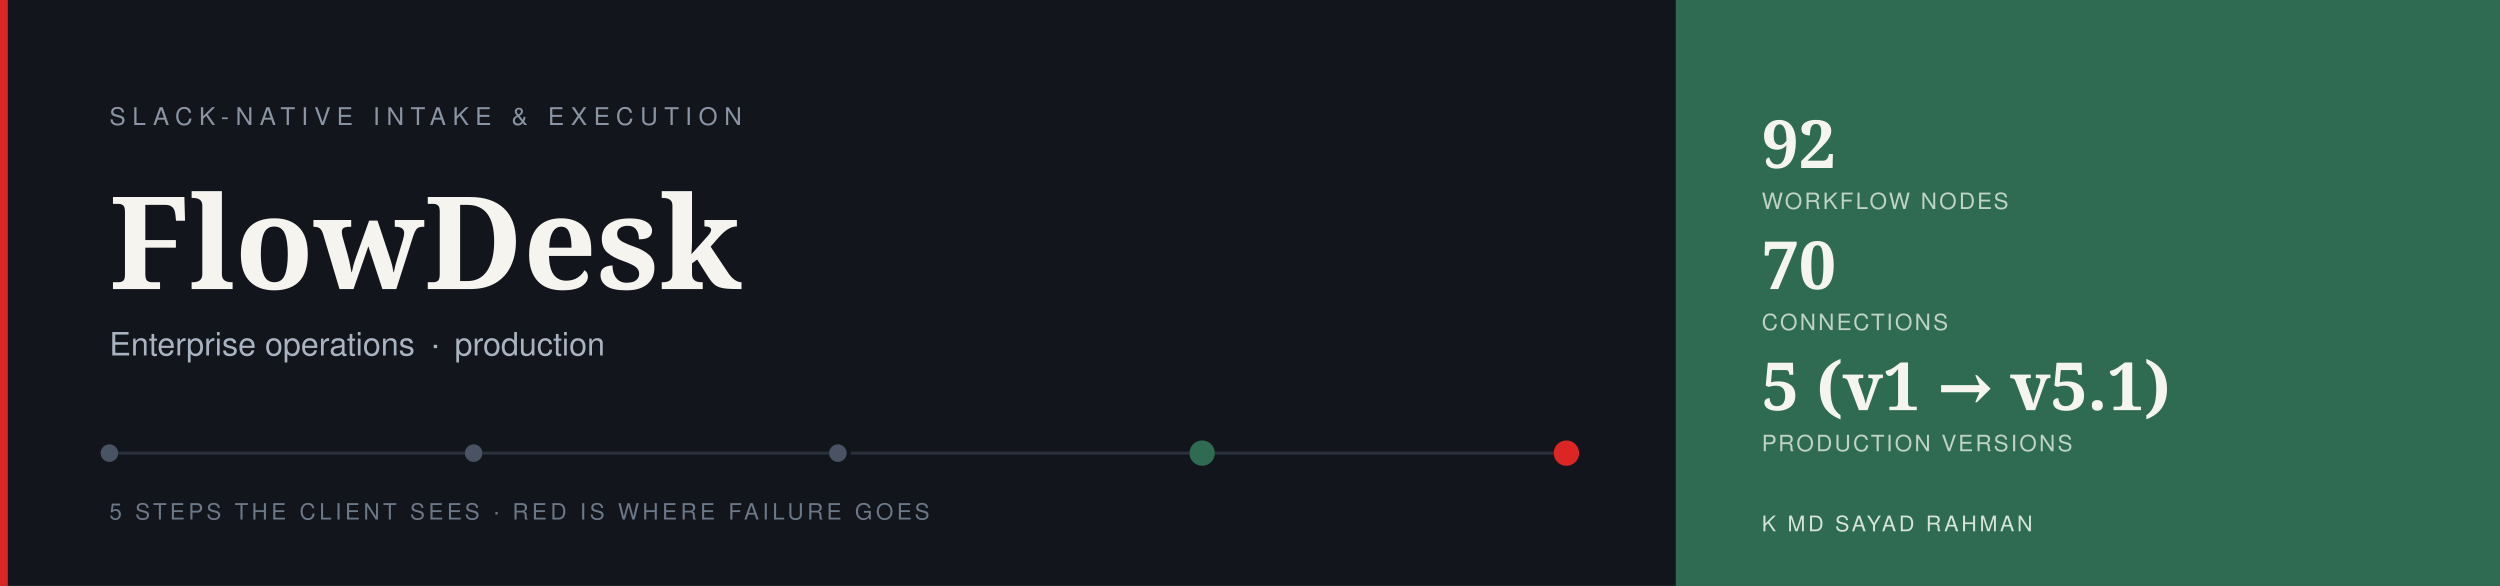
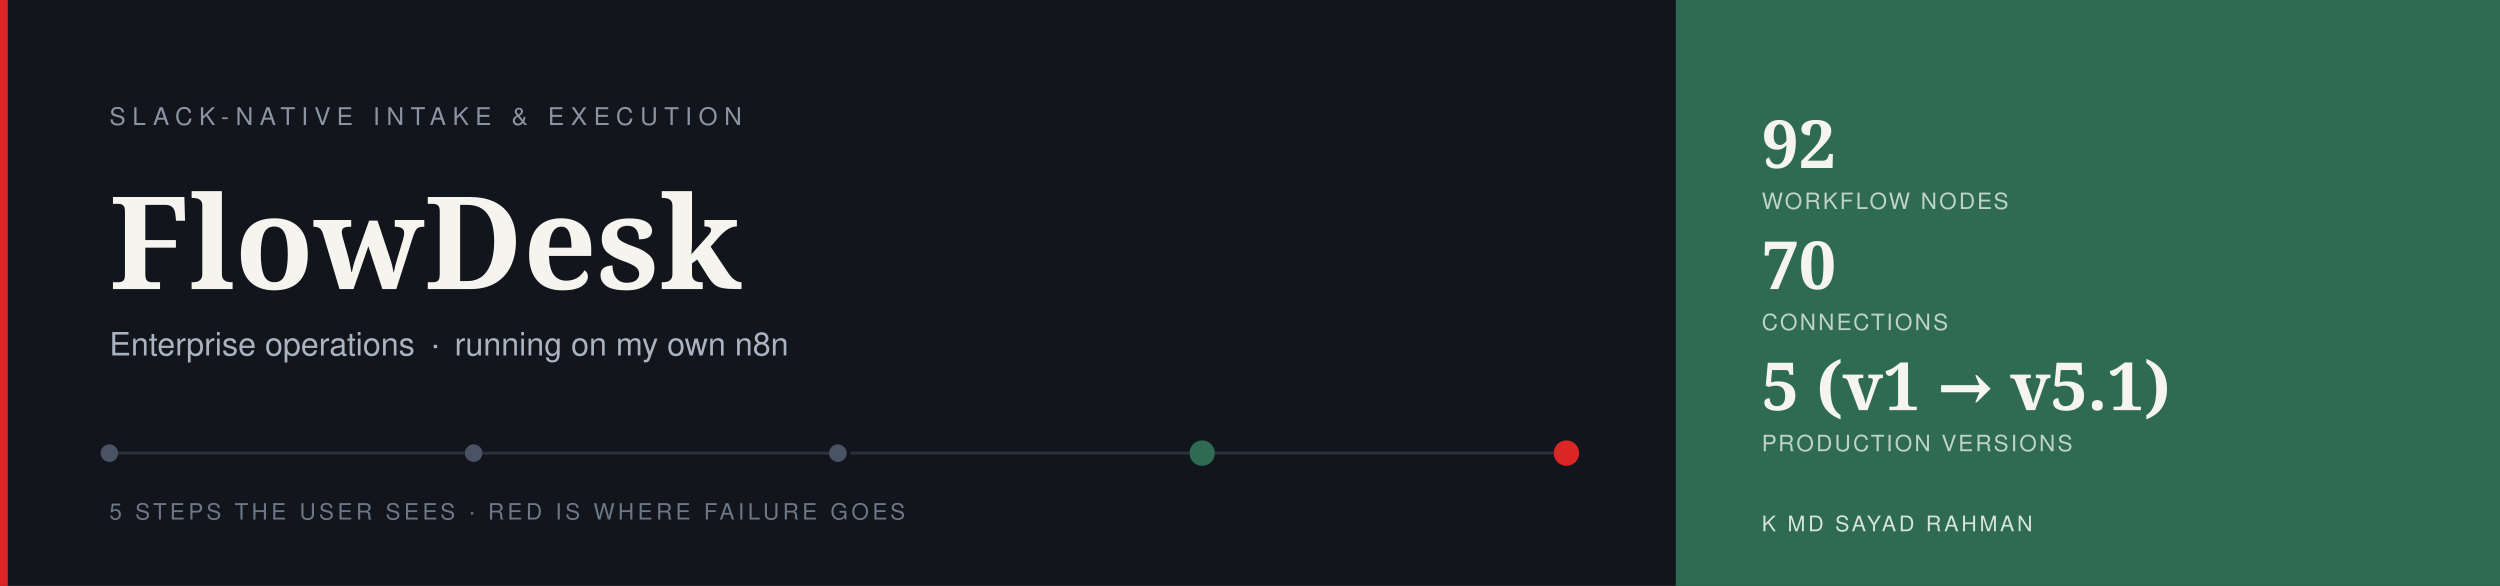
<svg xmlns="http://www.w3.org/2000/svg" width="1280" height="300" viewBox="0 0 1280 300" role="img" aria-label="FlowDesk — Slack-native intake &amp; execution">
  <rect width="1280" height="300" fill="#12151B" />
  <rect x="858" y="0" width="422" height="300" fill="#2F6B52" />
  <rect x="0" y="0" width="4" height="300" fill="#DC2626" />
  <text x="56" y="64" font-family="Helvetica,Arial,sans-serif" font-size="12.5" letter-spacing="3.4" fill="#8A94A3">SLACK-NATIVE INTAKE &amp; EXECUTION</text>
  <text x="56" y="148" font-family="Georgia,serif" font-size="66" font-weight="700" fill="#F5F4EF">FlowDesk</text>
-   <text x="56" y="182" font-family="Helvetica,Arial,sans-serif" font-size="16.5" fill="#A9B3C1">Enterprise operations  ·  production</text>
+   <text x="56" y="182" font-family="Helvetica,Arial,sans-serif" font-size="16.5" fill="#A9B3C1">Enterprise operations  ·  running on my own n8n</text>
  <line x1="60.5" y1="232" x2="238.0" y2="232" stroke="#2B313C" stroke-width="1.5" />
  <line x1="247.0" y1="232" x2="424.5" y2="232" stroke="#2B313C" stroke-width="1.5" />
  <line x1="435.5" y1="232" x2="609.0" y2="232" stroke="#2B313C" stroke-width="1.5" />
  <line x1="622.0" y1="232" x2="795.5" y2="232" stroke="#2B313C" stroke-width="1.5" />
  <circle cx="56.0" cy="232" r="4.5" fill="#4A5364" />
  <circle cx="242.5" cy="232" r="4.5" fill="#4A5364" />
  <circle cx="429.0" cy="232" r="4.5" fill="#4A5364" />
  <circle cx="615.5" cy="232" r="6.5" fill="#2F6B52" />
  <circle cx="802.0" cy="232" r="6.5" fill="#DC2626" />
-   <text x="56" y="266" font-family="Helvetica,Arial,sans-serif" font-size="11.5" letter-spacing="1.8" fill="#6C7787">5 STEPS THE CLIENT SEES · RED IS WHERE FAILURE GOES</text>
+   <text x="56" y="266" font-family="Helvetica,Arial,sans-serif" font-size="11.5" letter-spacing="1.8" fill="#6C7787">5 STEPS THE USER SEES · RED IS WHERE FAILURE GOES</text>
  <text x="902" y="86" font-family="Georgia,serif" font-size="34" font-weight="700" fill="#F5F4EF">92</text>
  <text x="902" y="107" font-family="Helvetica,Arial,sans-serif" font-size="11.5" letter-spacing="1.15" fill="#BFD3C6">WORKFLOW NODES</text>
  <text x="902" y="148" font-family="Georgia,serif" font-size="34" font-weight="700" fill="#F5F4EF">70</text>
  <text x="902" y="169" font-family="Helvetica,Arial,sans-serif" font-size="11.5" letter-spacing="1.15" fill="#BFD3C6">CONNECTIONS</text>
  <text x="902" y="210" font-family="Georgia,serif" font-size="34" font-weight="700" fill="#F5F4EF">5  (v1 → v5.1)</text>
  <text x="902" y="231" font-family="Helvetica,Arial,sans-serif" font-size="11.5" letter-spacing="1.15" fill="#BFD3C6">PRODUCTION VERSIONS</text>
  <text x="902" y="272" font-family="Helvetica,Arial,sans-serif" font-size="11" letter-spacing="1.4" fill="#D6E4DA">K MD SAYAD RAHMAN</text>
</svg>
